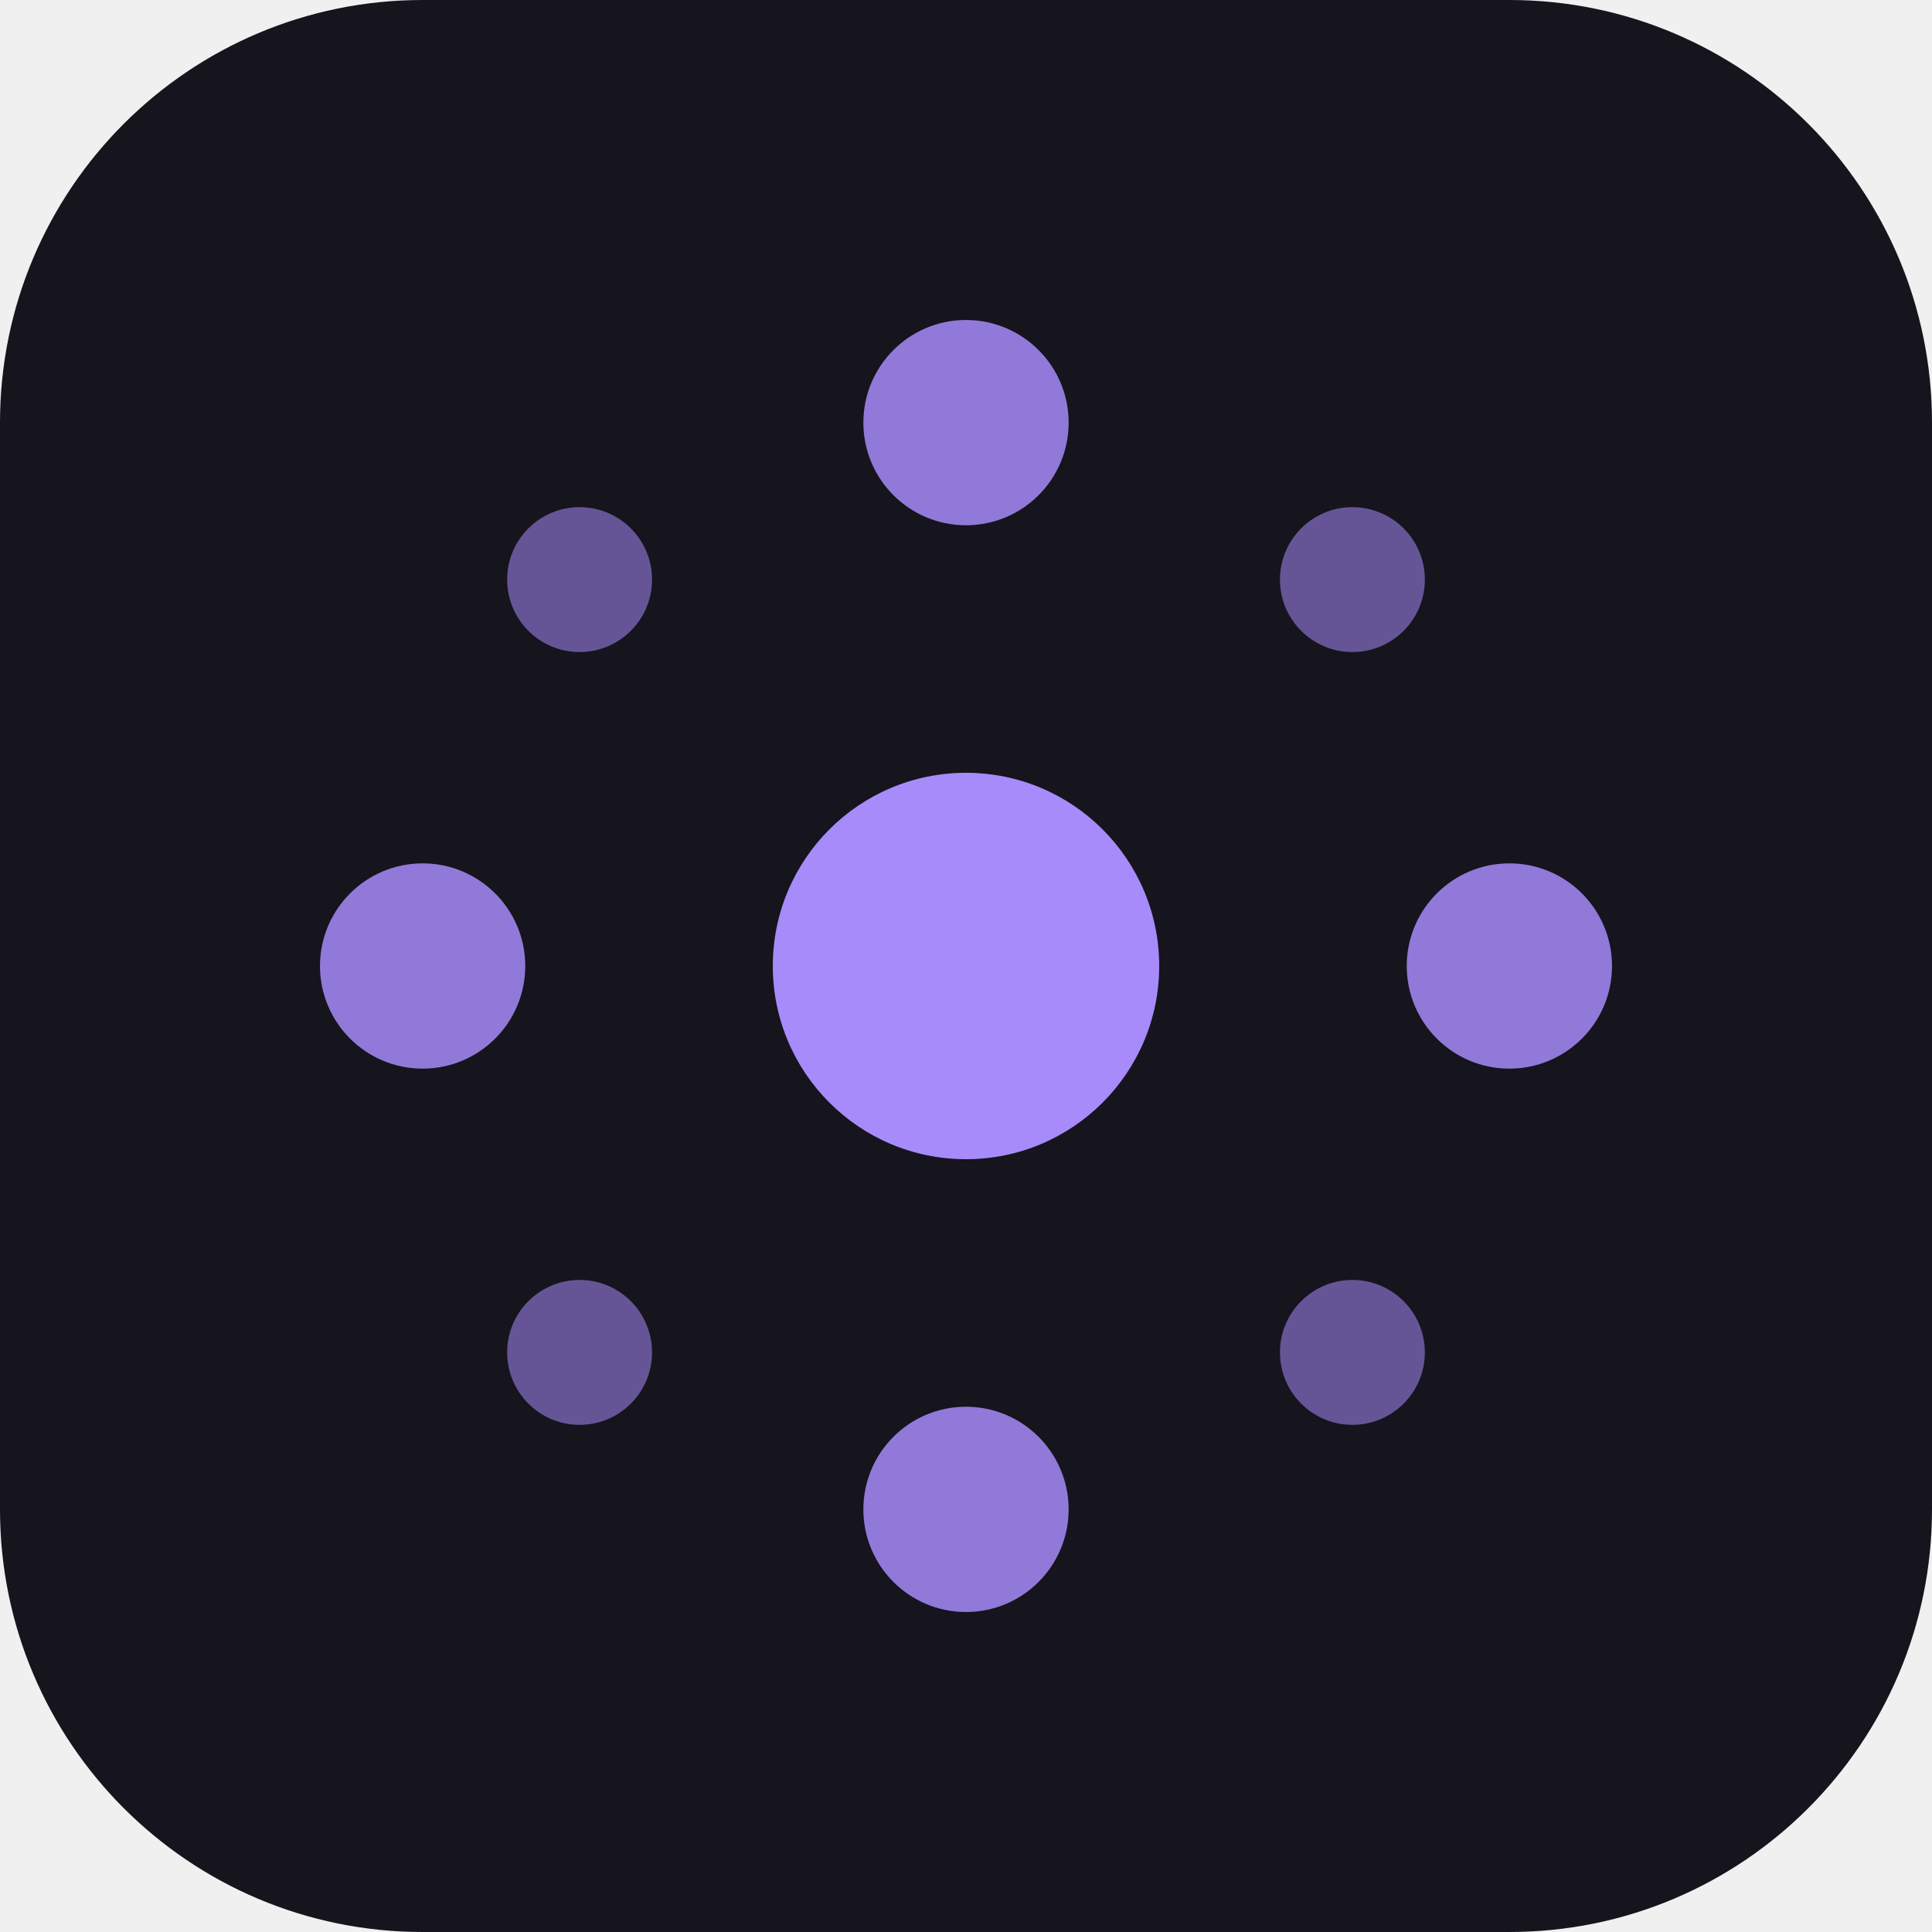
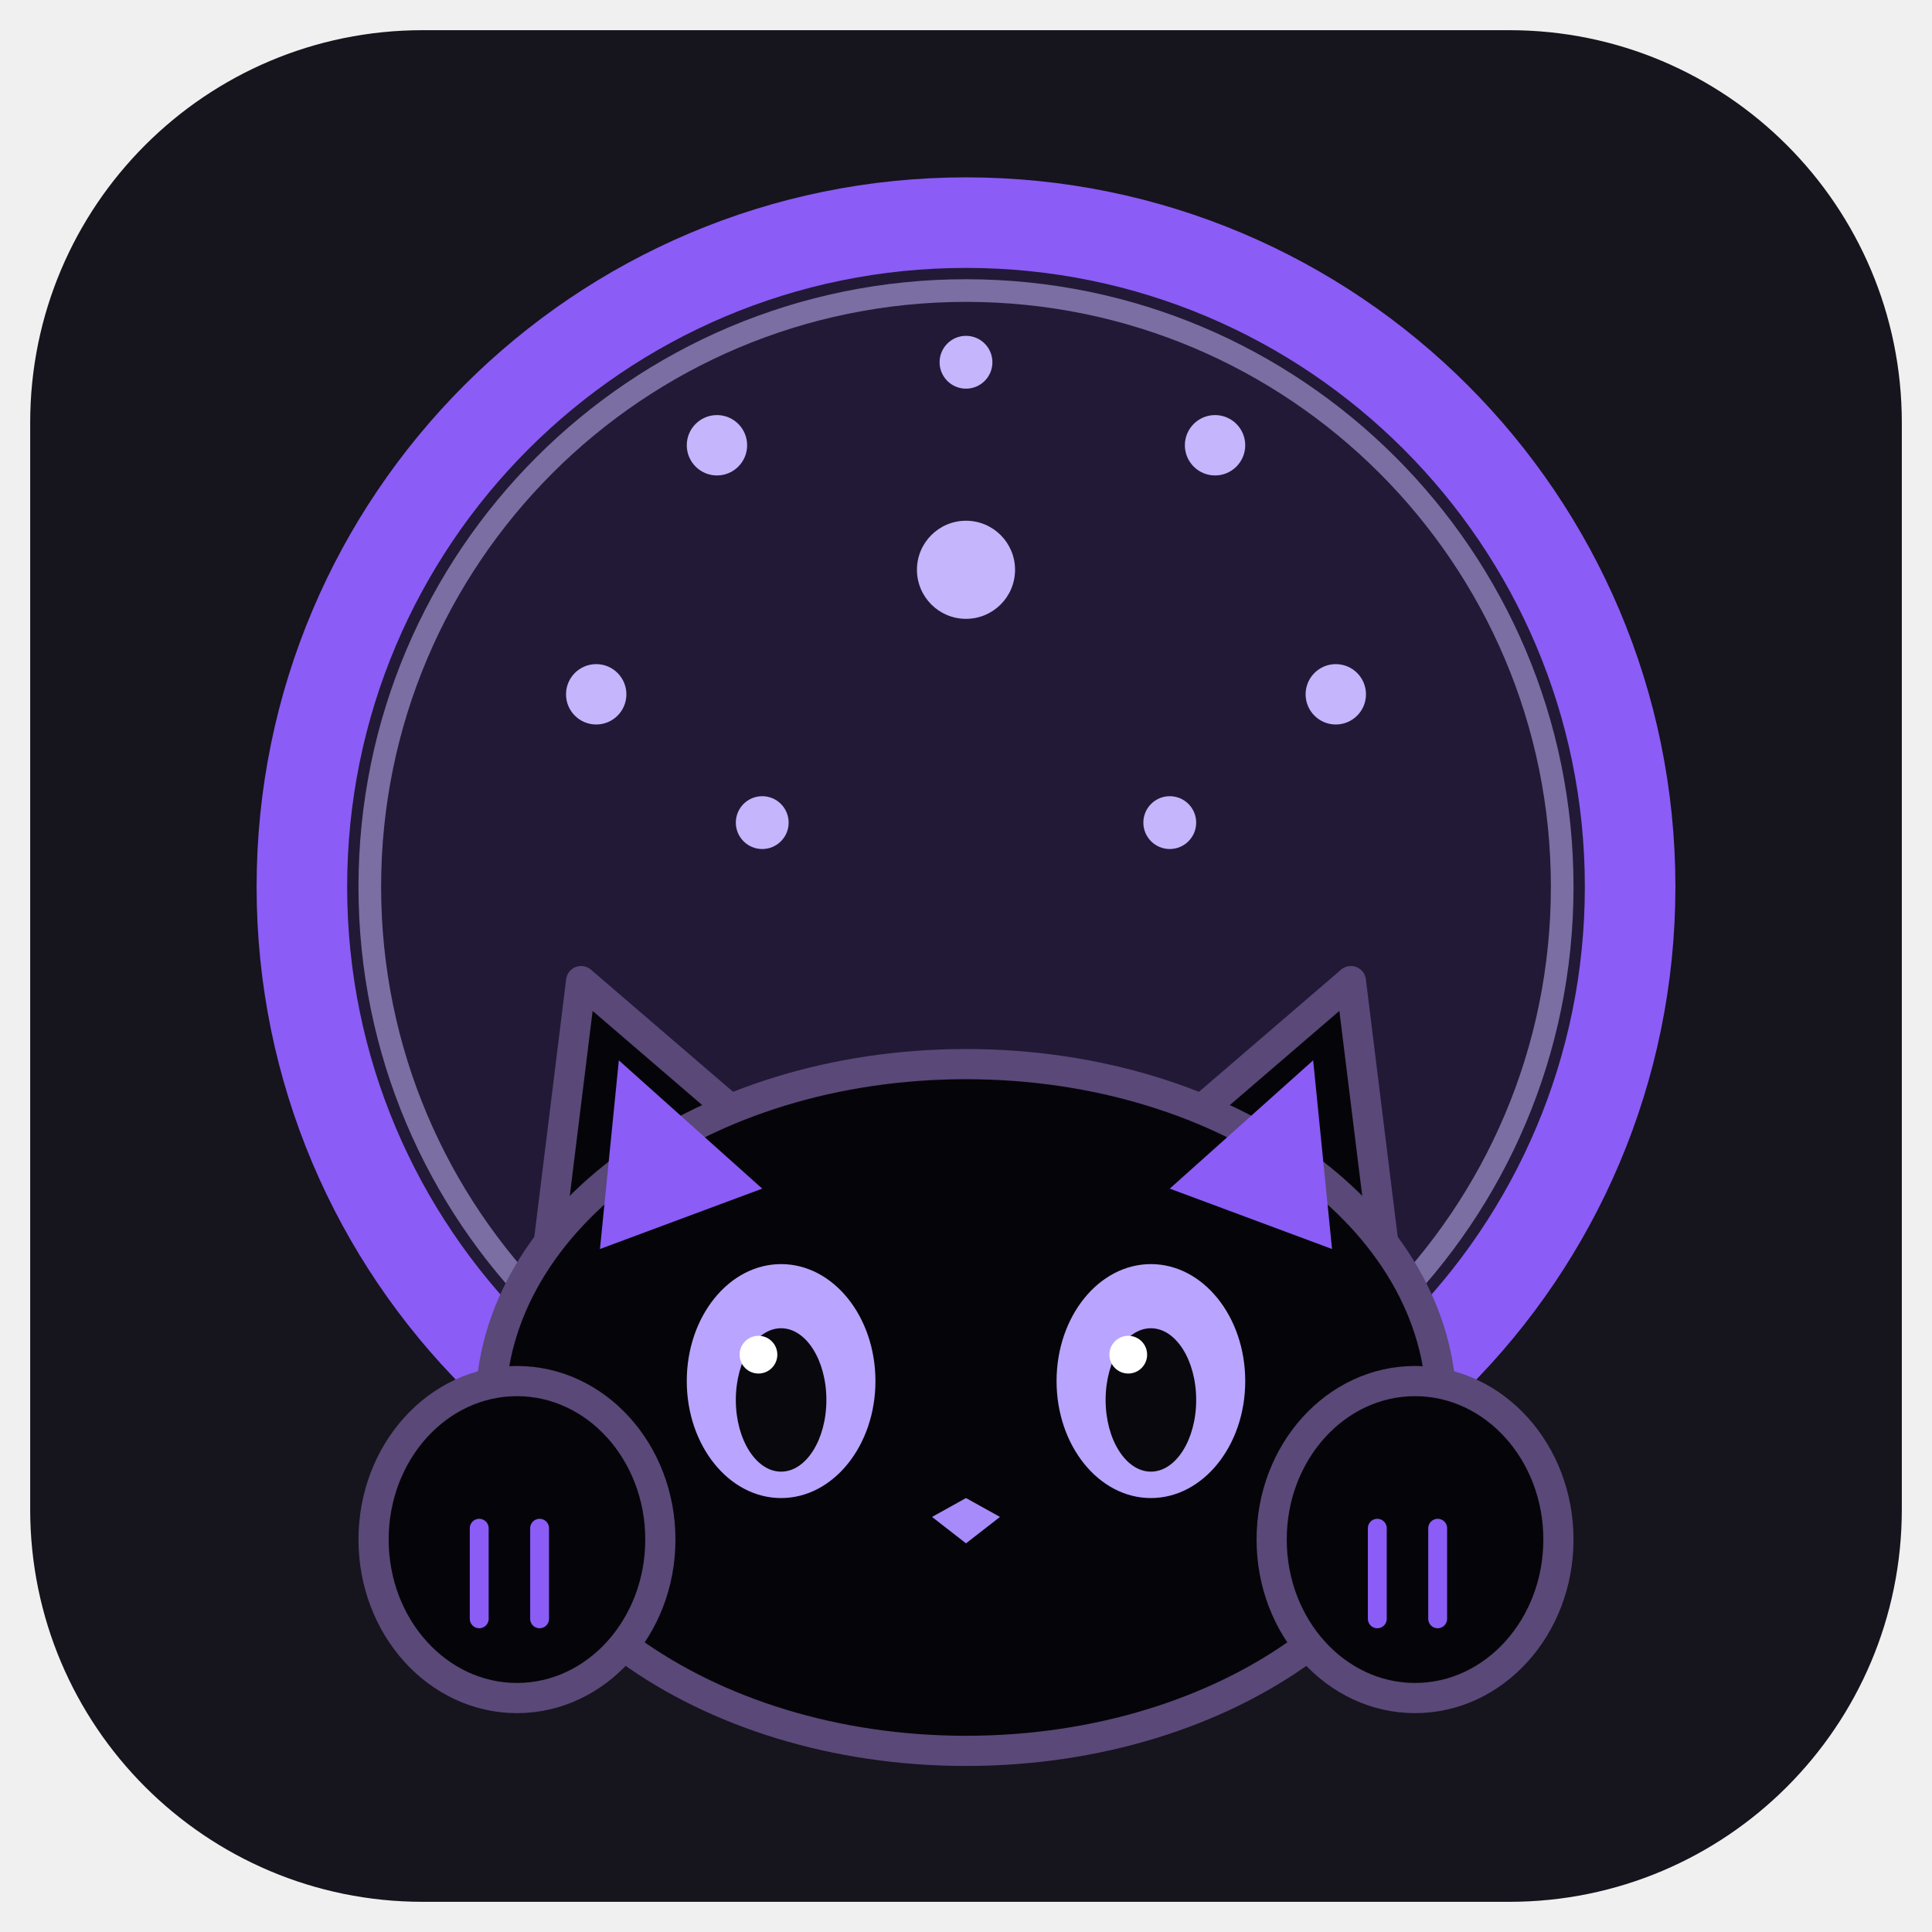
- <svg xmlns="http://www.w3.org/2000/svg" viewBox="0 0 32 32">
-   <rect width="32" height="32" rx="7" fill="#16141d" />
-   <circle cx="16" cy="16" r="3.2" fill="#a78bfa" />
-   <circle cx="16" cy="7" r="1.7" fill="#a78bfa" opacity="0.85" />
-   <circle cx="16" cy="25" r="1.7" fill="#a78bfa" opacity="0.85" />
-   <circle cx="7" cy="16" r="1.7" fill="#a78bfa" opacity="0.85" />
-   <circle cx="25" cy="16" r="1.7" fill="#a78bfa" opacity="0.85" />
-   <circle cx="9.6" cy="9.6" r="1.2" fill="#a78bfa" opacity="0.55" />
-   <circle cx="22.4" cy="9.6" r="1.2" fill="#a78bfa" opacity="0.55" />
-   <circle cx="9.6" cy="22.4" r="1.2" fill="#a78bfa" opacity="0.55" />
-   <circle cx="22.4" cy="22.4" r="1.2" fill="#a78bfa" opacity="0.55" />
+ <svg xmlns="http://www.w3.org/2000/svg" viewBox="0 0 512 512">
+   <rect x="8" y="8" width="496" height="496" rx="104" fill="#16141d" />
+   <circle cx="256" cy="235" r="176" fill="#211936" stroke="#8b5cf6" stroke-width="24" />
+   <circle cx="256" cy="235" r="158" fill="none" stroke="#c4b5fd" stroke-width="6" opacity=".55" />
+   <g fill="#c4b5fd">
+     <circle cx="256" cy="151" r="13" />
+     <circle cx="256" cy="96" r="7" />
+     <circle cx="190" cy="118" r="8" />
+     <circle cx="322" cy="118" r="8" />
+     <circle cx="158" cy="184" r="8" />
+     <circle cx="354" cy="184" r="8" />
+     <circle cx="202" cy="218" r="7" />
+     <circle cx="310" cy="218" r="7" />
+   </g>
+   <g stroke="#594878" stroke-width="8" stroke-linejoin="round">
+     <path d="M143 349 154 260 211 309a132 132 0 0 1 90 0l57-49 11 89Z" fill="#050509" />
+     <ellipse cx="256" cy="373" rx="126" ry="91" fill="#050509" />
+     <path d="m164 281 38 34-43 16Z" fill="#8b5cf6" stroke="none" />
+     <path d="m348 281-38 34 43 16Z" fill="#8b5cf6" stroke="none" />
+   </g>
+   <g>
+     <ellipse cx="207" cy="366" rx="25" ry="31" fill="#b9a4ff" />
+     <ellipse cx="305" cy="366" rx="25" ry="31" fill="#b9a4ff" />
+     <ellipse cx="207" cy="371" rx="12" ry="19" fill="#09080d" />
+     <ellipse cx="305" cy="371" rx="12" ry="19" fill="#09080d" />
+     <circle cx="201" cy="359" r="5" fill="#fff" />
+     <circle cx="299" cy="359" r="5" fill="#fff" />
+     <path d="m247 402 9 7 9-7-9-5Z" fill="#a78bfa" />
+   </g>
+   <g fill="#050509" stroke="#594878" stroke-width="8">
+     <ellipse cx="137" cy="408" rx="38" ry="42" />
+     <ellipse cx="375" cy="408" rx="38" ry="42" />
+   </g>
+   <g fill="none" stroke="#8b5cf6" stroke-width="5" stroke-linecap="round">
+     <path d="M127 405v24M143 405v24M365 405v24M381 405v24" />
+   </g>
</svg>
